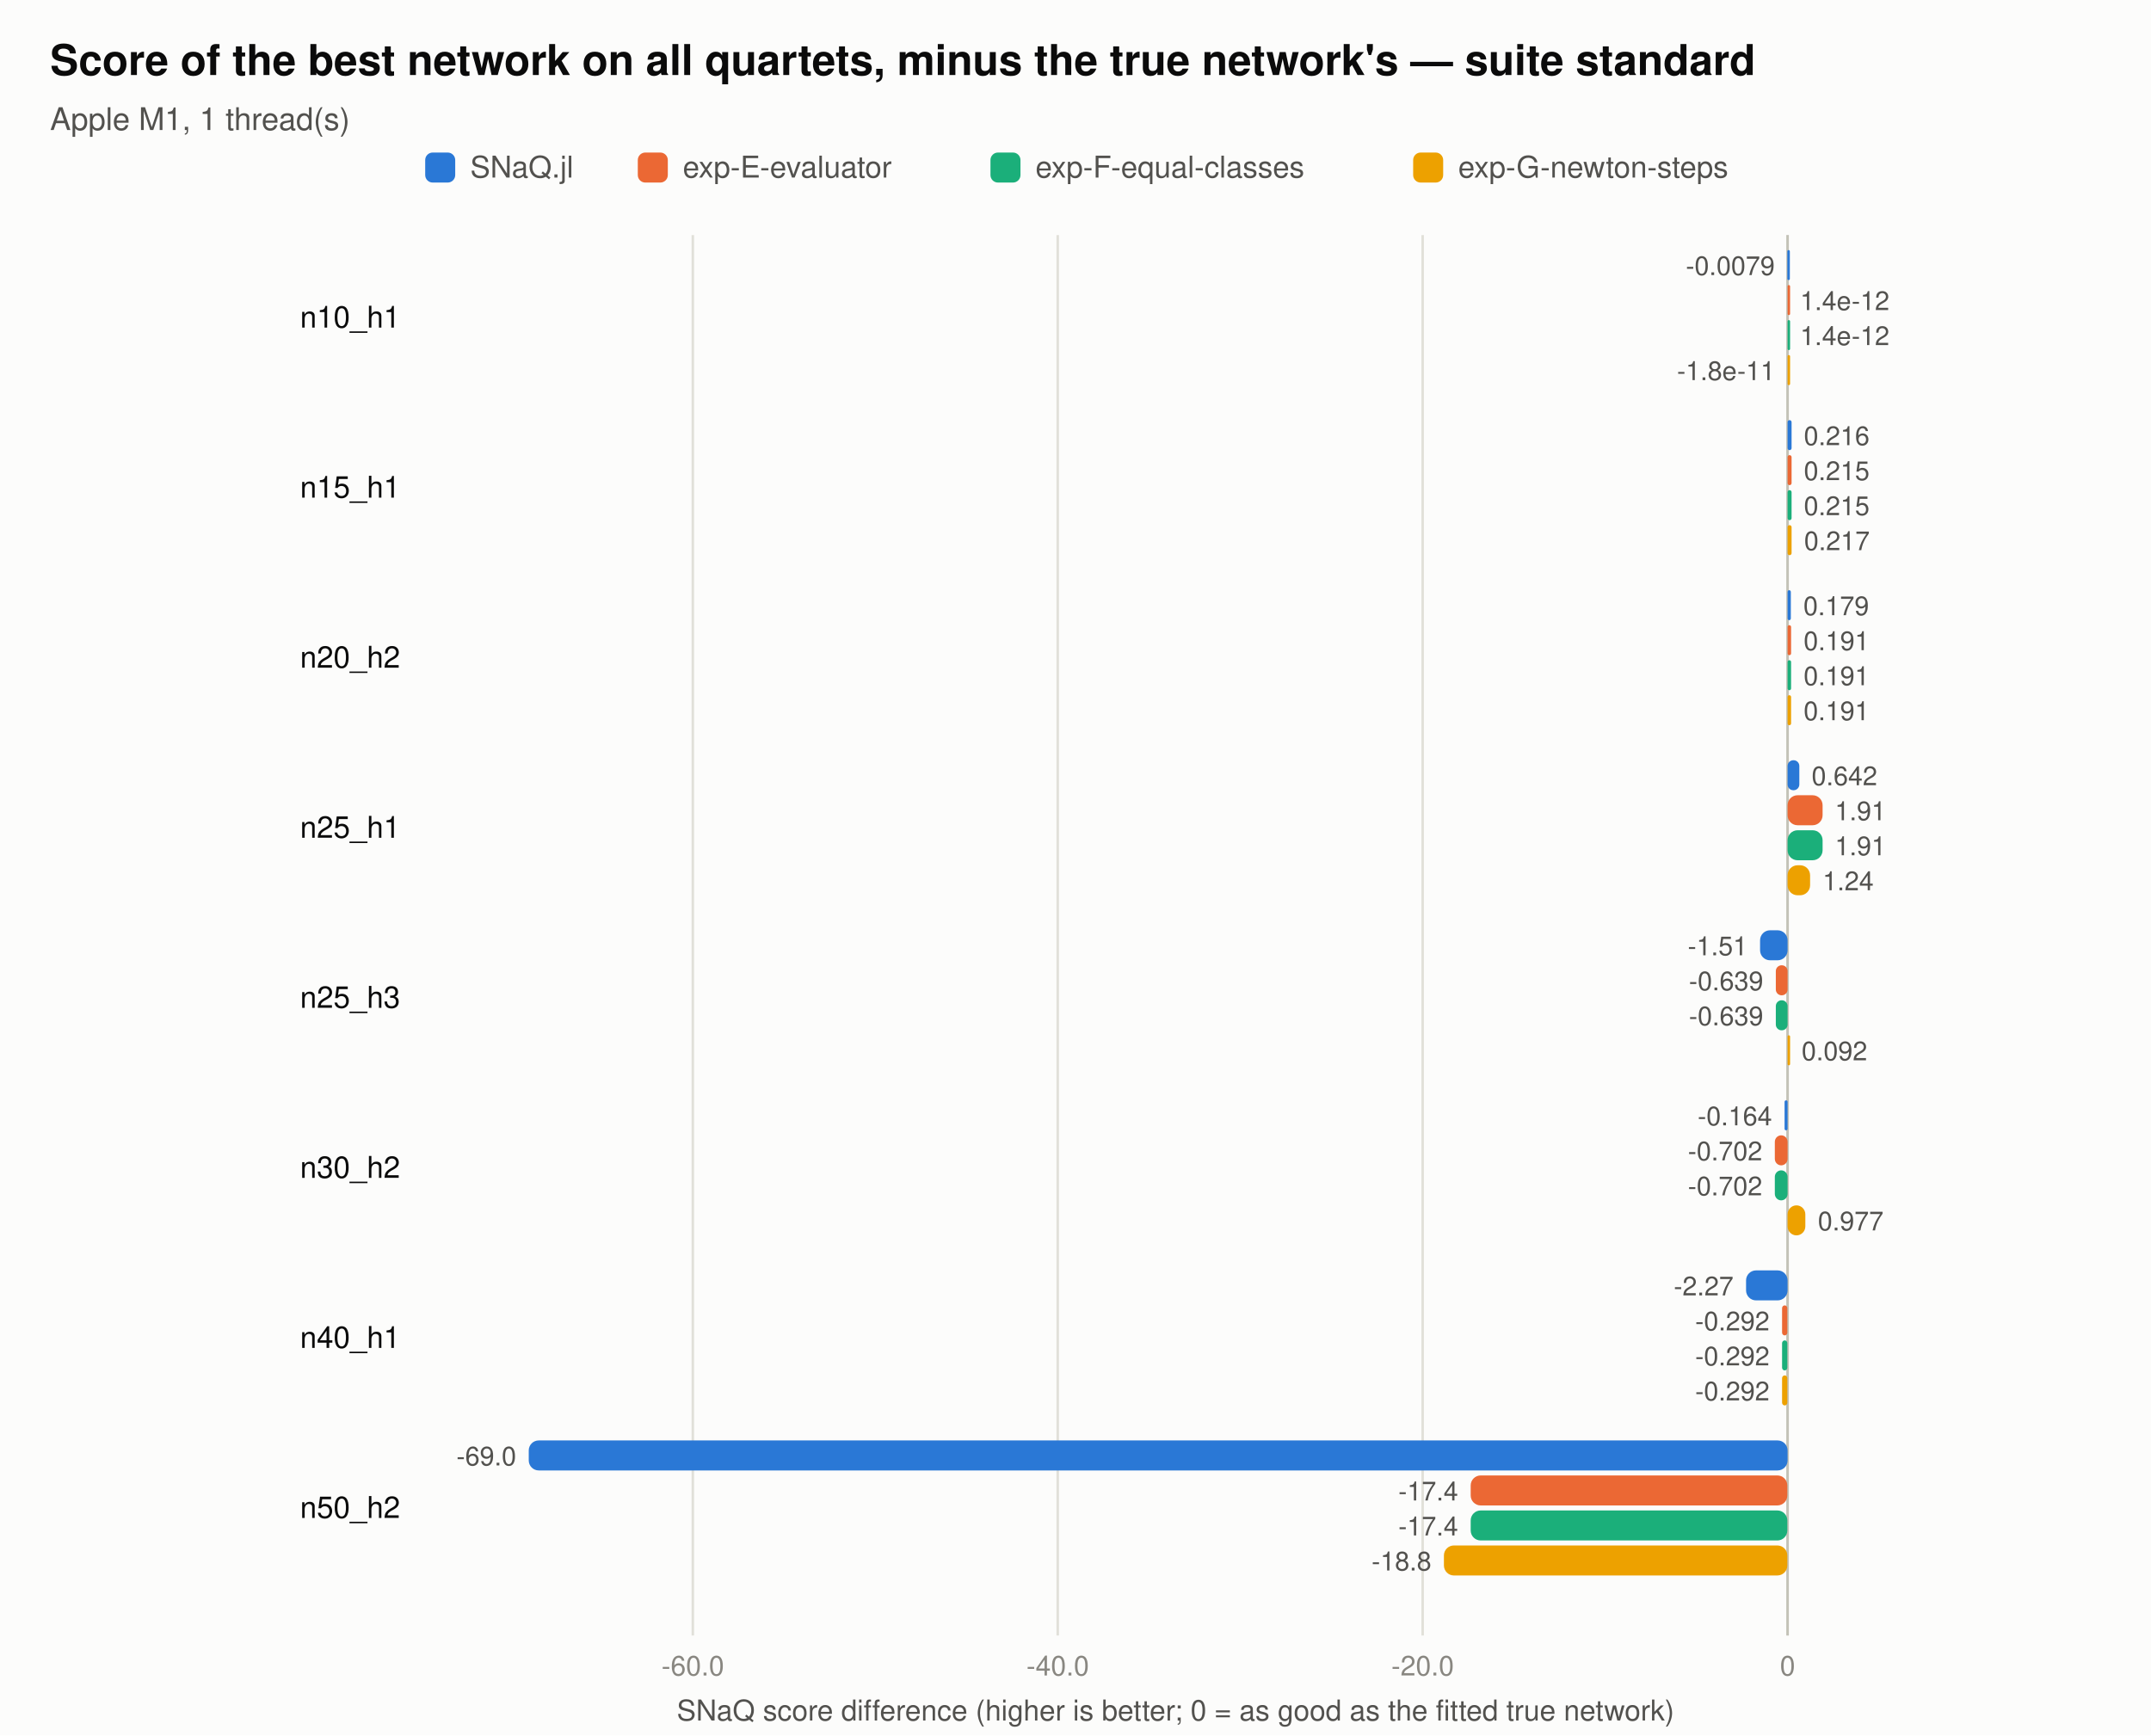
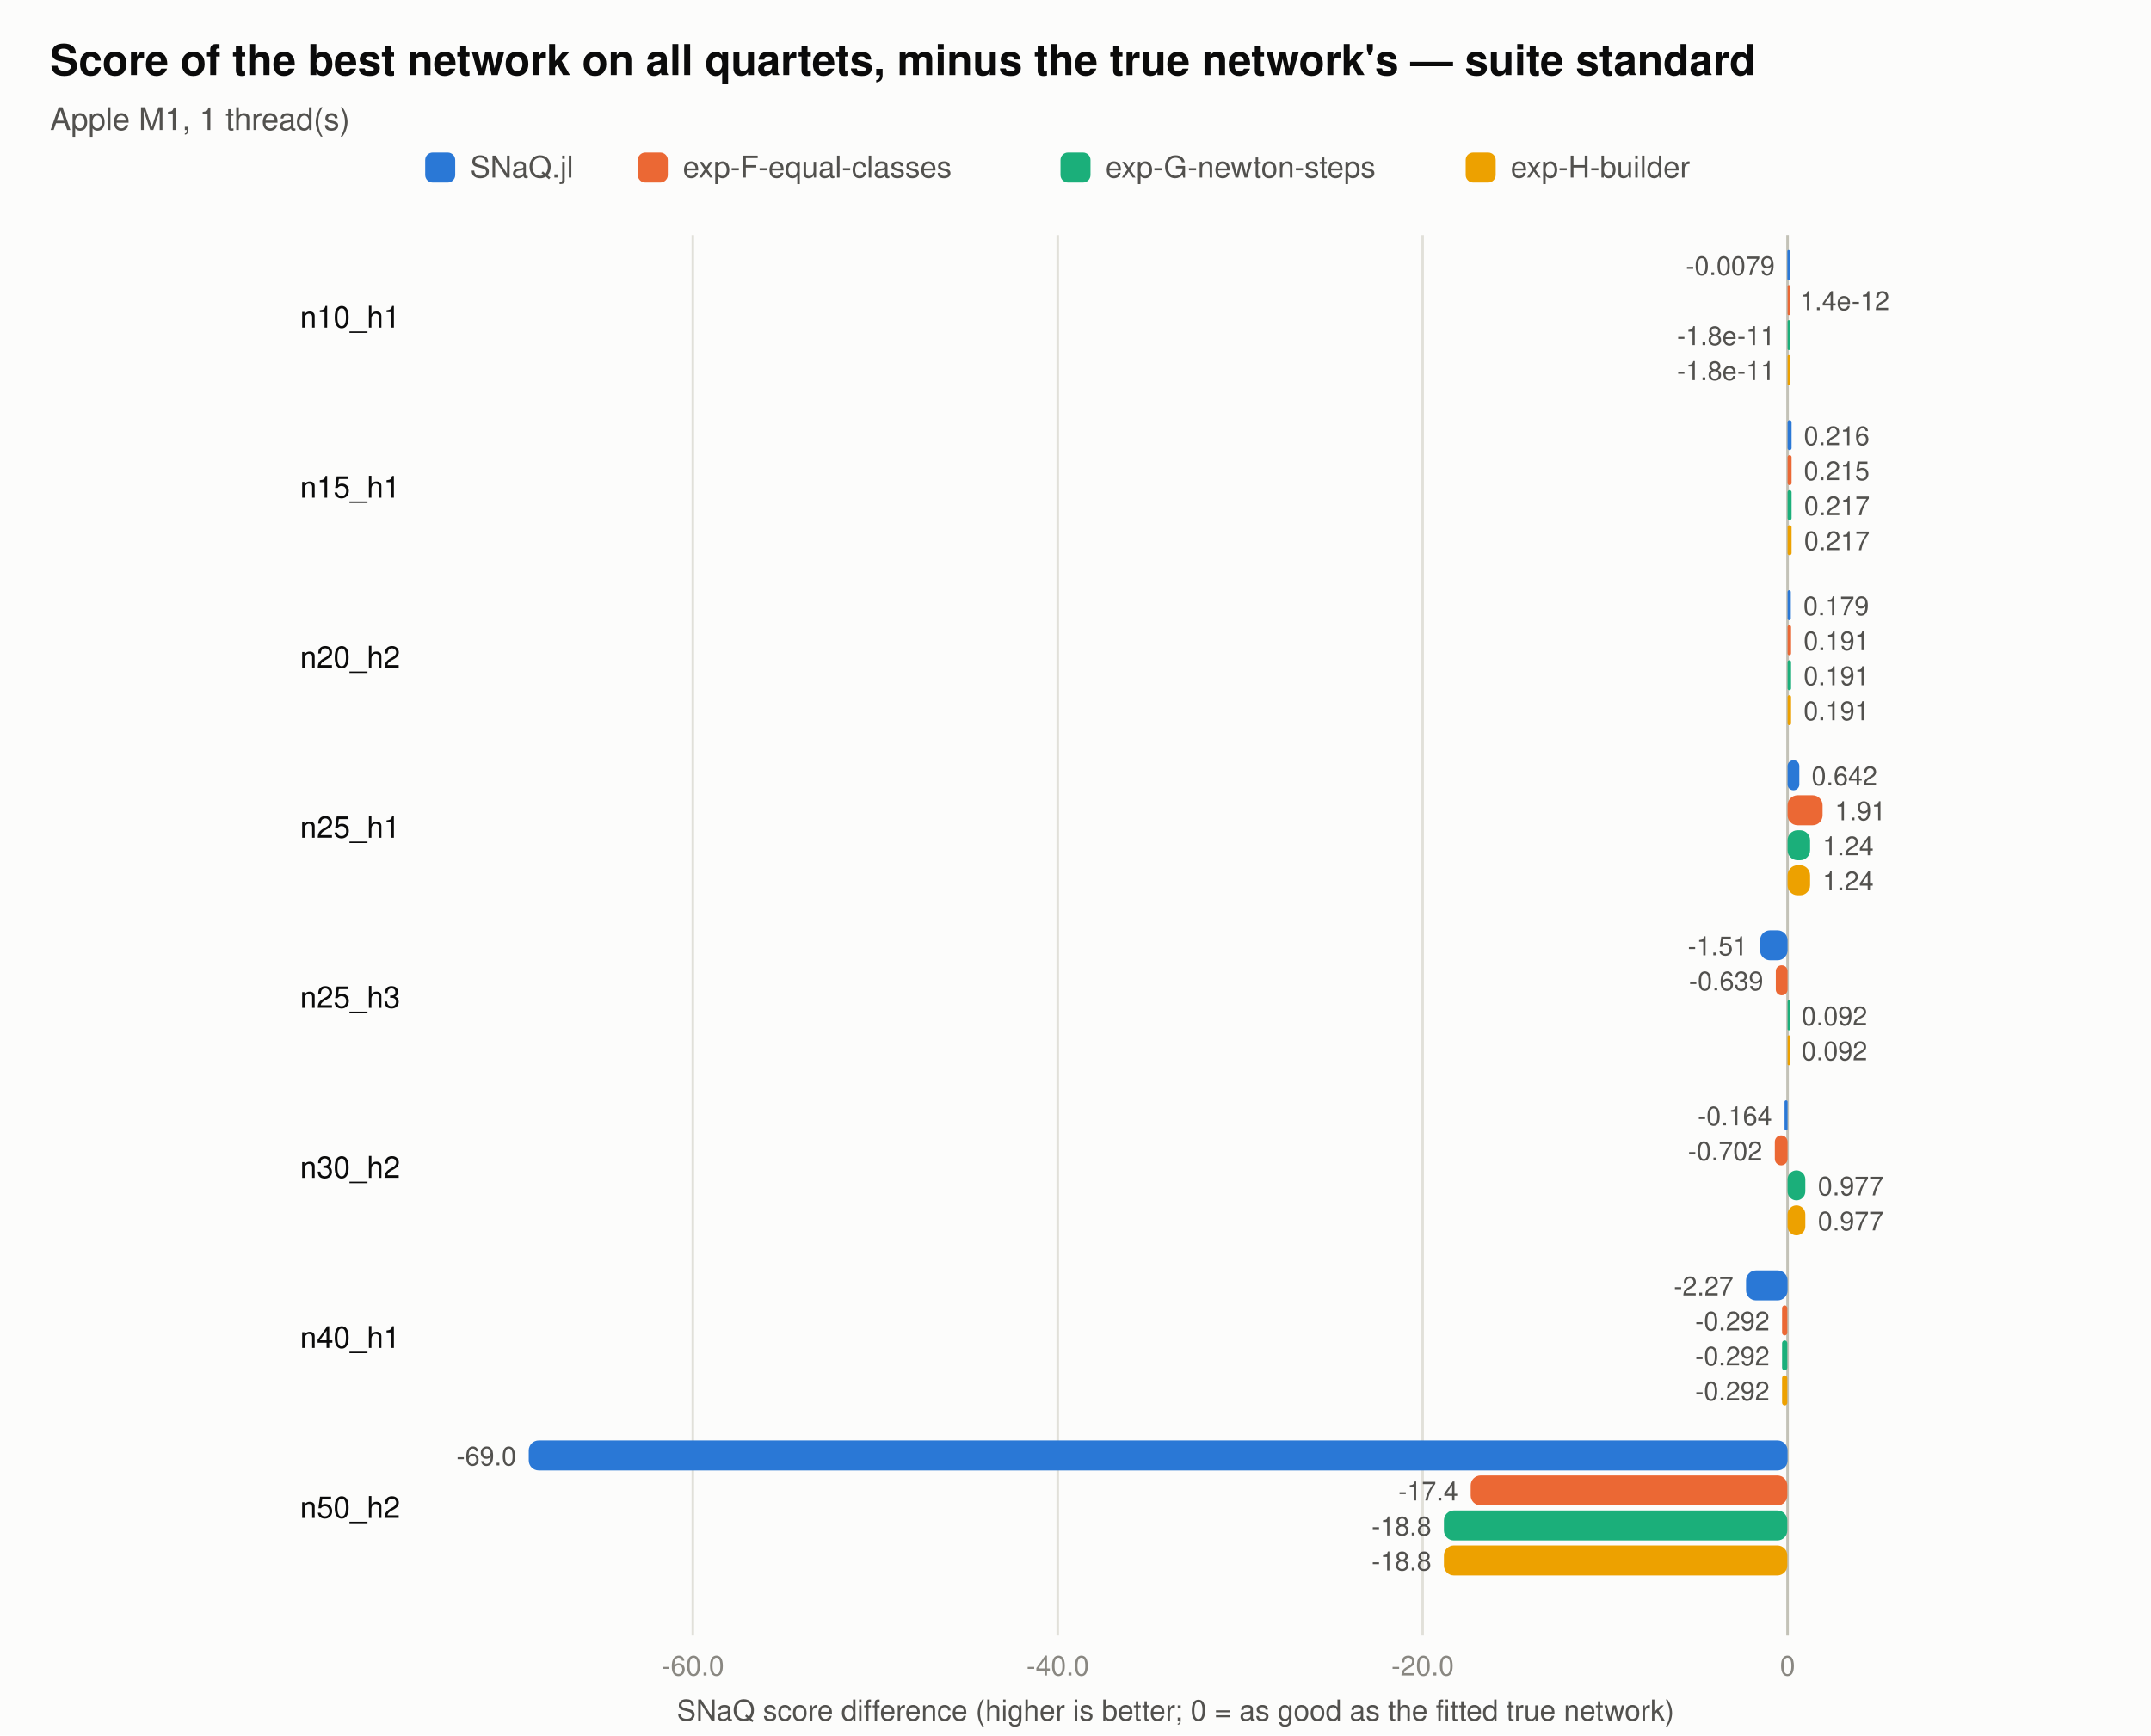
<svg xmlns="http://www.w3.org/2000/svg" width="860" height="694" viewBox="0 0 860 694" font-family="-apple-system, BlinkMacSystemFont, 'Segoe UI', Helvetica, Arial, sans-serif">
  <rect width="860" height="694" fill="#fcfcfb" />
  <text x="20" y="30" font-size="17" font-weight="600" fill="#0b0b0b">Score of the best network on all quartets, minus the true network's — suite standard</text>
  <text x="20" y="52" font-size="12.5" fill="#52514e">Apple M1, 1 thread(s)</text>
  <rect x="170" y="61" width="12" height="12" rx="3" fill="#2a78d6" />
  <text x="188" y="71" font-size="12" fill="#52514e">SNaQ.jl</text>
  <rect x="255" y="61" width="12" height="12" rx="3" fill="#eb6834" />
-   <text x="273" y="71" font-size="12" fill="#52514e">exp-E-evaluator</text>
-   <rect x="396" y="61" width="12" height="12" rx="3" fill="#1baf7a" />
-   <text x="414" y="71" font-size="12" fill="#52514e">exp-F-equal-classes</text>
-   <rect x="565" y="61" width="12" height="12" rx="3" fill="#eda100" />
-   <text x="583" y="71" font-size="12" fill="#52514e">exp-G-newton-steps</text>
+   <text x="273" y="71" font-size="12" fill="#52514e">exp-F-equal-classes</text>
+   <rect x="424" y="61" width="12" height="12" rx="3" fill="#1baf7a" />
+   <text x="442" y="71" font-size="12" fill="#52514e">exp-G-newton-steps</text>
+   <rect x="586" y="61" width="12" height="12" rx="3" fill="#eda100" />
+   <text x="604" y="71" font-size="12" fill="#52514e">exp-H-builder</text>
  <line x1="277.0" y1="94" x2="277.0" y2="654" stroke="#e1e0d9" stroke-width="1" />
  <text x="277.0" y="670" font-size="11" fill="#898781" text-anchor="middle">-60.0</text>
  <line x1="422.9" y1="94" x2="422.9" y2="654" stroke="#e1e0d9" stroke-width="1" />
  <text x="422.9" y="670" font-size="11" fill="#898781" text-anchor="middle">-40.0</text>
  <line x1="568.8" y1="94" x2="568.8" y2="654" stroke="#e1e0d9" stroke-width="1" />
  <text x="568.8" y="670" font-size="11" fill="#898781" text-anchor="middle">-20.0</text>
  <line x1="714.7" y1="94" x2="714.7" y2="654" stroke="#e1e0d9" stroke-width="1" />
  <text x="714.7" y="670" font-size="11" fill="#898781" text-anchor="middle">0</text>
  <text x="470.0" y="688" font-size="11.5" fill="#52514e" text-anchor="middle">SNaQ score difference (higher is better; 0 = as good as the fitted true network)</text>
  <line x1="714.7" y1="94" x2="714.7" y2="654" stroke="#c3c2b7" stroke-width="1" />
  <text x="160" y="131.0" font-size="12" fill="#0b0b0b" text-anchor="end">n10_h1</text>
  <g>
    <rect x="714.6" y="100" width="1.0" height="12" rx="0.5" fill="#2a78d6" />
  </g>
  <text x="709.6" y="110" font-size="10.5" fill="#52514e" text-anchor="end">-0.0079</text>
  <g>
    <rect x="714.7" y="114" width="1.0" height="12" rx="0.5" fill="#eb6834" />
  </g>
  <text x="719.7" y="124" font-size="10.5" fill="#52514e" text-anchor="start">1.4e-12</text>
  <g>
    <rect x="714.7" y="128" width="1.0" height="12" rx="0.5" fill="#1baf7a" />
  </g>
-   <text x="719.7" y="138" font-size="10.5" fill="#52514e" text-anchor="start">1.4e-12</text>
+   <text x="709.7" y="138" font-size="10.5" fill="#52514e" text-anchor="end">-1.8e-11</text>
  <g>
    <rect x="714.7" y="142" width="1.0" height="12" rx="0.5" fill="#eda100" />
  </g>
  <text x="709.7" y="152" font-size="10.5" fill="#52514e" text-anchor="end">-1.8e-11</text>
  <text x="160" y="199.0" font-size="12" fill="#0b0b0b" text-anchor="end">n15_h1</text>
  <g>
    <rect x="714.7" y="168" width="1.6" height="12" rx="0.8" fill="#2a78d6" />
  </g>
  <text x="721.2" y="178" font-size="10.5" fill="#52514e" text-anchor="start">0.216</text>
  <g>
    <rect x="714.7" y="182" width="1.6" height="12" rx="0.8" fill="#eb6834" />
  </g>
  <text x="721.2" y="192" font-size="10.5" fill="#52514e" text-anchor="start">0.215</text>
  <g>
    <rect x="714.7" y="196" width="1.6" height="12" rx="0.8" fill="#1baf7a" />
  </g>
-   <text x="721.2" y="206" font-size="10.5" fill="#52514e" text-anchor="start">0.215</text>
+   <text x="721.3" y="206" font-size="10.5" fill="#52514e" text-anchor="start">0.217</text>
  <g>
    <rect x="714.7" y="210" width="1.6" height="12" rx="0.8" fill="#eda100" />
  </g>
  <text x="721.3" y="220" font-size="10.5" fill="#52514e" text-anchor="start">0.217</text>
  <text x="160" y="267.0" font-size="12" fill="#0b0b0b" text-anchor="end">n20_h2</text>
  <g>
    <rect x="714.7" y="236" width="1.3" height="12" rx="0.7" fill="#2a78d6" />
  </g>
  <text x="721.0" y="246" font-size="10.5" fill="#52514e" text-anchor="start">0.179</text>
  <g>
    <rect x="714.7" y="250" width="1.4" height="12" rx="0.7" fill="#eb6834" />
  </g>
  <text x="721.1" y="260" font-size="10.5" fill="#52514e" text-anchor="start">0.191</text>
  <g>
    <rect x="714.7" y="264" width="1.4" height="12" rx="0.7" fill="#1baf7a" />
  </g>
  <text x="721.1" y="274" font-size="10.5" fill="#52514e" text-anchor="start">0.191</text>
  <g>
    <rect x="714.7" y="278" width="1.4" height="12" rx="0.7" fill="#eda100" />
  </g>
  <text x="721.1" y="288" font-size="10.5" fill="#52514e" text-anchor="start">0.191</text>
  <text x="160" y="335.0" font-size="12" fill="#0b0b0b" text-anchor="end">n25_h1</text>
  <g>
    <rect x="714.7" y="304" width="4.7" height="12" rx="2.3" fill="#2a78d6" />
  </g>
  <text x="724.3" y="314" font-size="10.5" fill="#52514e" text-anchor="start">0.642</text>
  <g>
    <rect x="714.7" y="318" width="14.0" height="12" rx="4.0" fill="#eb6834" />
  </g>
  <text x="733.6" y="328" font-size="10.5" fill="#52514e" text-anchor="start">1.91</text>
  <g>
-     <rect x="714.7" y="332" width="14.0" height="12" rx="4.0" fill="#1baf7a" />
+     <rect x="714.7" y="332" width="9.0" height="12" rx="4.0" fill="#1baf7a" />
  </g>
-   <text x="733.6" y="342" font-size="10.5" fill="#52514e" text-anchor="start">1.91</text>
+   <text x="728.7" y="342" font-size="10.5" fill="#52514e" text-anchor="start">1.24</text>
  <g>
    <rect x="714.7" y="346" width="9.0" height="12" rx="4.0" fill="#eda100" />
  </g>
  <text x="728.7" y="356" font-size="10.5" fill="#52514e" text-anchor="start">1.24</text>
  <text x="160" y="403.0" font-size="12" fill="#0b0b0b" text-anchor="end">n25_h3</text>
  <g>
    <rect x="703.7" y="372" width="11.0" height="12" rx="4.0" fill="#2a78d6" />
  </g>
  <text x="698.7" y="382" font-size="10.5" fill="#52514e" text-anchor="end">-1.51</text>
  <g>
    <rect x="710.0" y="386" width="4.7" height="12" rx="2.3" fill="#eb6834" />
  </g>
  <text x="705.0" y="396" font-size="10.5" fill="#52514e" text-anchor="end">-0.639</text>
  <g>
-     <rect x="710.0" y="400" width="4.7" height="12" rx="2.3" fill="#1baf7a" />
+     <rect x="714.7" y="400" width="1.0" height="12" rx="0.5" fill="#1baf7a" />
  </g>
-   <text x="705.0" y="410" font-size="10.5" fill="#52514e" text-anchor="end">-0.639</text>
+   <text x="720.3" y="410" font-size="10.5" fill="#52514e" text-anchor="start">0.092</text>
  <g>
    <rect x="714.7" y="414" width="1.0" height="12" rx="0.5" fill="#eda100" />
  </g>
  <text x="720.3" y="424" font-size="10.5" fill="#52514e" text-anchor="start">0.092</text>
  <text x="160" y="471.0" font-size="12" fill="#0b0b0b" text-anchor="end">n30_h2</text>
  <g>
    <rect x="713.5" y="440" width="1.2" height="12" rx="0.6" fill="#2a78d6" />
  </g>
  <text x="708.5" y="450" font-size="10.5" fill="#52514e" text-anchor="end">-0.164</text>
  <g>
    <rect x="709.6" y="454" width="5.1" height="12" rx="2.6" fill="#eb6834" />
  </g>
  <text x="704.6" y="464" font-size="10.5" fill="#52514e" text-anchor="end">-0.702</text>
  <g>
-     <rect x="709.6" y="468" width="5.1" height="12" rx="2.6" fill="#1baf7a" />
+     <rect x="714.7" y="468" width="7.1" height="12" rx="3.6" fill="#1baf7a" />
  </g>
-   <text x="704.6" y="478" font-size="10.5" fill="#52514e" text-anchor="end">-0.702</text>
+   <text x="726.8" y="478" font-size="10.5" fill="#52514e" text-anchor="start">0.977</text>
  <g>
    <rect x="714.7" y="482" width="7.1" height="12" rx="3.6" fill="#eda100" />
  </g>
  <text x="726.8" y="492" font-size="10.5" fill="#52514e" text-anchor="start">0.977</text>
  <text x="160" y="539.0" font-size="12" fill="#0b0b0b" text-anchor="end">n40_h1</text>
  <g>
    <rect x="698.1" y="508" width="16.6" height="12" rx="4.0" fill="#2a78d6" />
  </g>
  <text x="693.1" y="518" font-size="10.5" fill="#52514e" text-anchor="end">-2.27</text>
  <g>
    <rect x="712.5" y="522" width="2.1" height="12" rx="1.1" fill="#eb6834" />
  </g>
  <text x="707.5" y="532" font-size="10.5" fill="#52514e" text-anchor="end">-0.292</text>
  <g>
    <rect x="712.5" y="536" width="2.1" height="12" rx="1.1" fill="#1baf7a" />
  </g>
  <text x="707.5" y="546" font-size="10.5" fill="#52514e" text-anchor="end">-0.292</text>
  <g>
    <rect x="712.5" y="550" width="2.1" height="12" rx="1.1" fill="#eda100" />
  </g>
  <text x="707.5" y="560" font-size="10.5" fill="#52514e" text-anchor="end">-0.292</text>
  <text x="160" y="607.0" font-size="12" fill="#0b0b0b" text-anchor="end">n50_h2</text>
  <g>
    <rect x="211.4" y="576" width="503.3" height="12" rx="4.0" fill="#2a78d6" />
  </g>
  <text x="206.4" y="586" font-size="10.5" fill="#52514e" text-anchor="end">-69.0</text>
  <g>
    <rect x="588.0" y="590" width="126.6" height="12" rx="4.0" fill="#eb6834" />
  </g>
  <text x="583.0" y="600" font-size="10.5" fill="#52514e" text-anchor="end">-17.4</text>
  <g>
-     <rect x="588.0" y="604" width="126.6" height="12" rx="4.0" fill="#1baf7a" />
+     <rect x="577.3" y="604" width="137.3" height="12" rx="4.0" fill="#1baf7a" />
  </g>
-   <text x="583.0" y="614" font-size="10.5" fill="#52514e" text-anchor="end">-17.4</text>
+   <text x="572.3" y="614" font-size="10.5" fill="#52514e" text-anchor="end">-18.8</text>
  <g>
    <rect x="577.3" y="618" width="137.3" height="12" rx="4.0" fill="#eda100" />
  </g>
  <text x="572.3" y="628" font-size="10.5" fill="#52514e" text-anchor="end">-18.8</text>
</svg>
